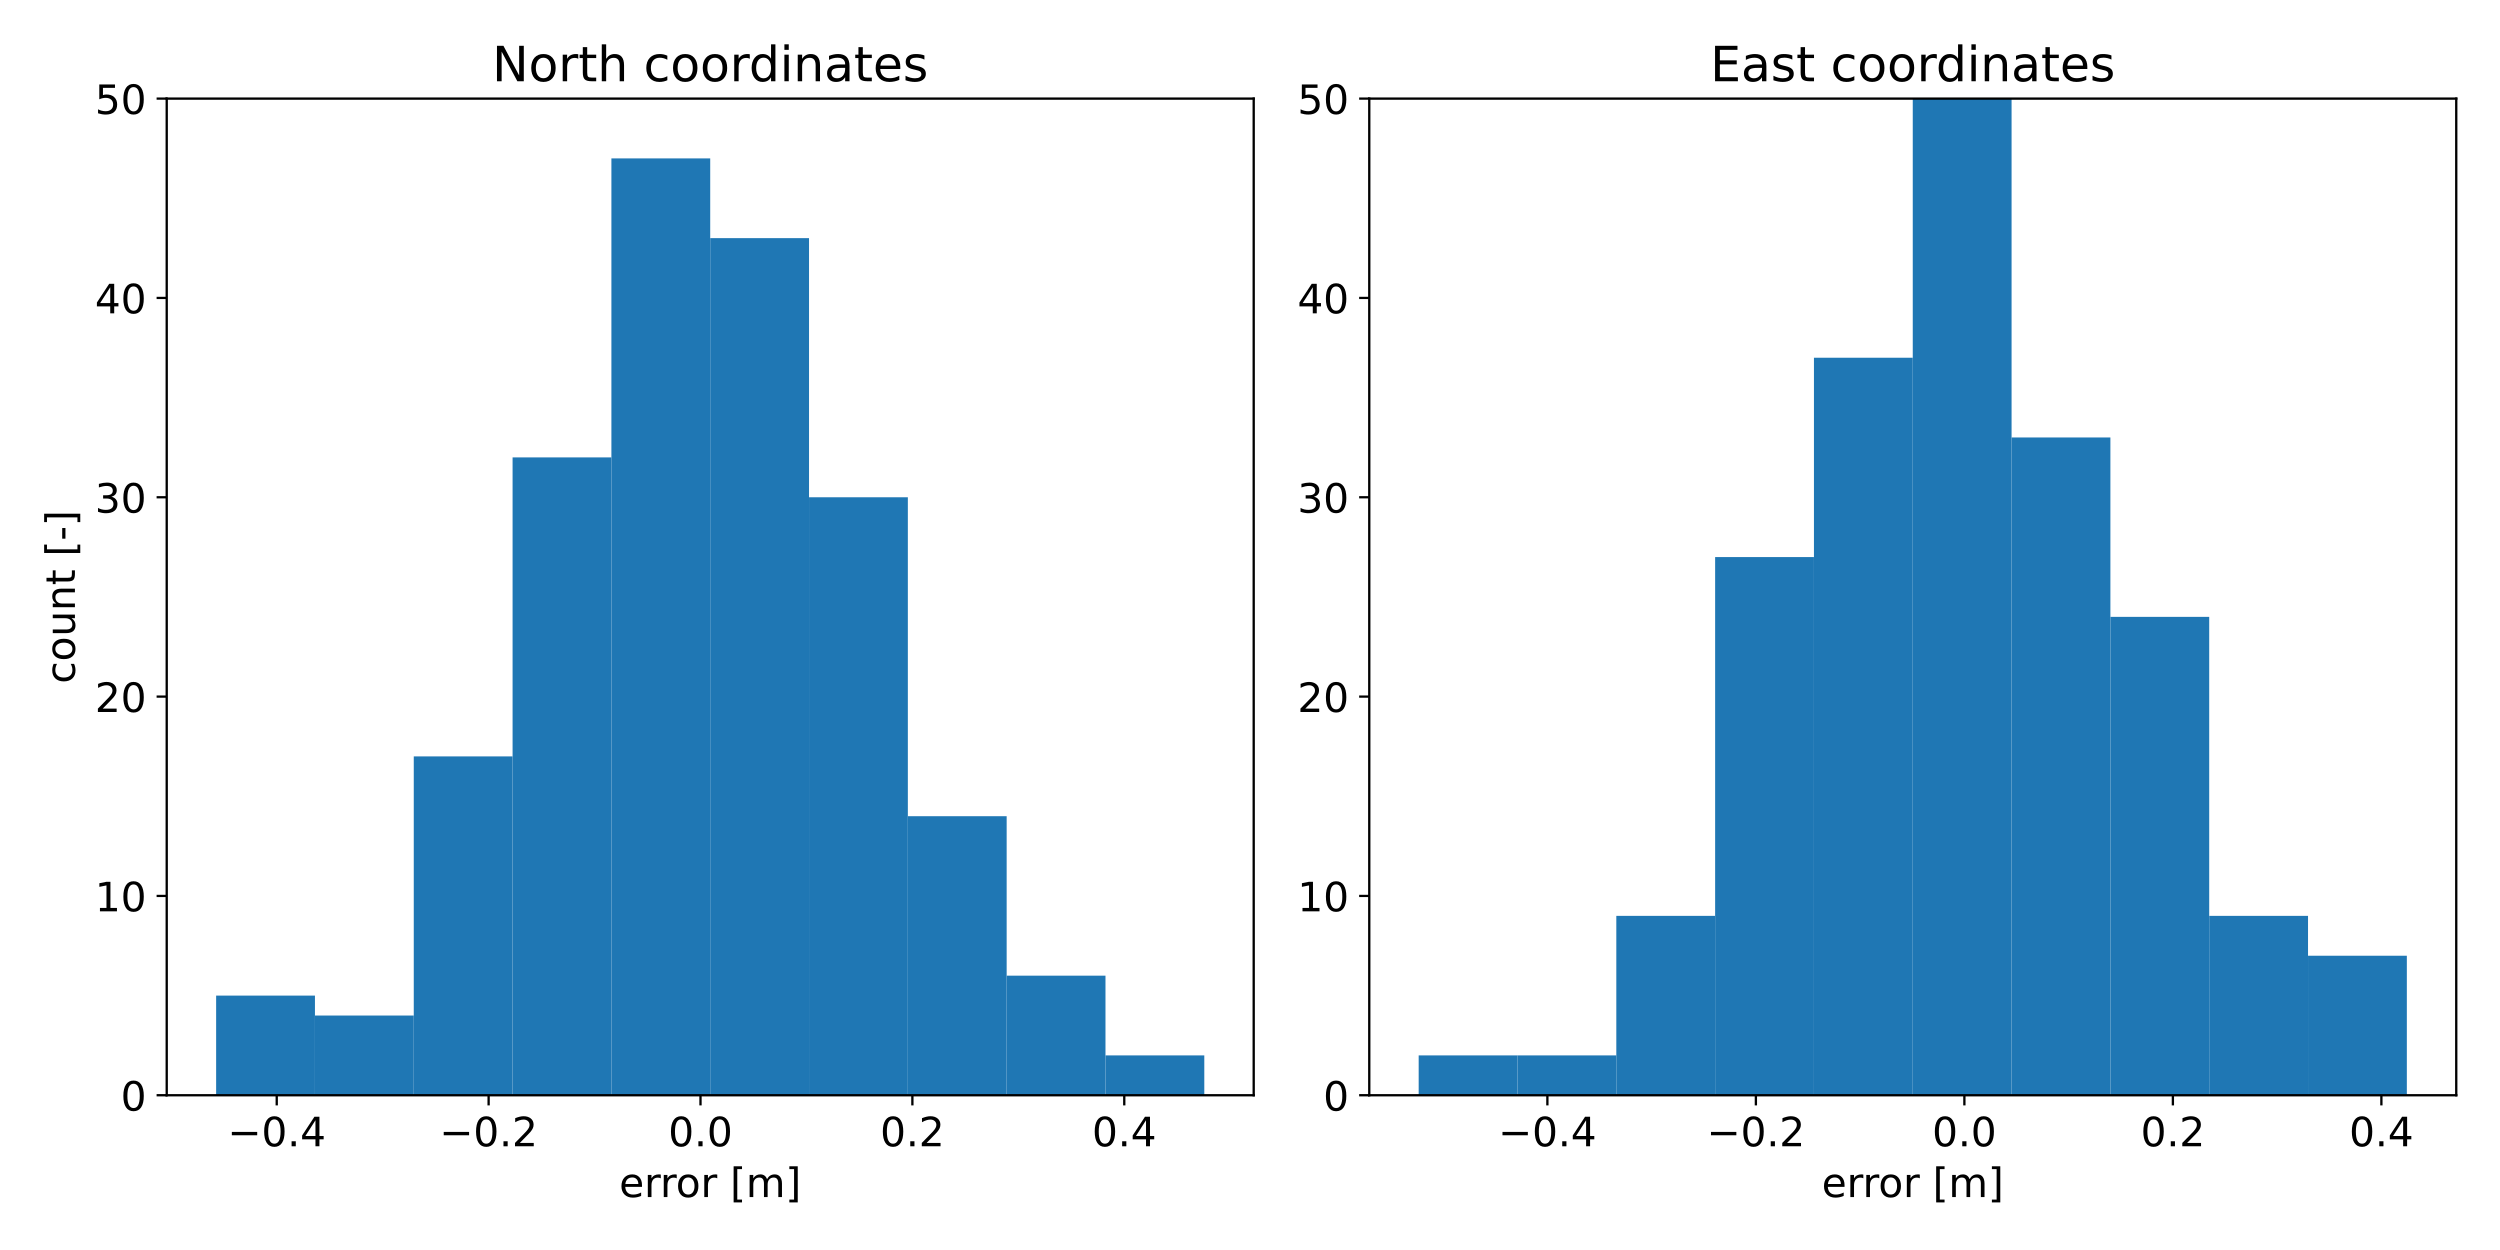
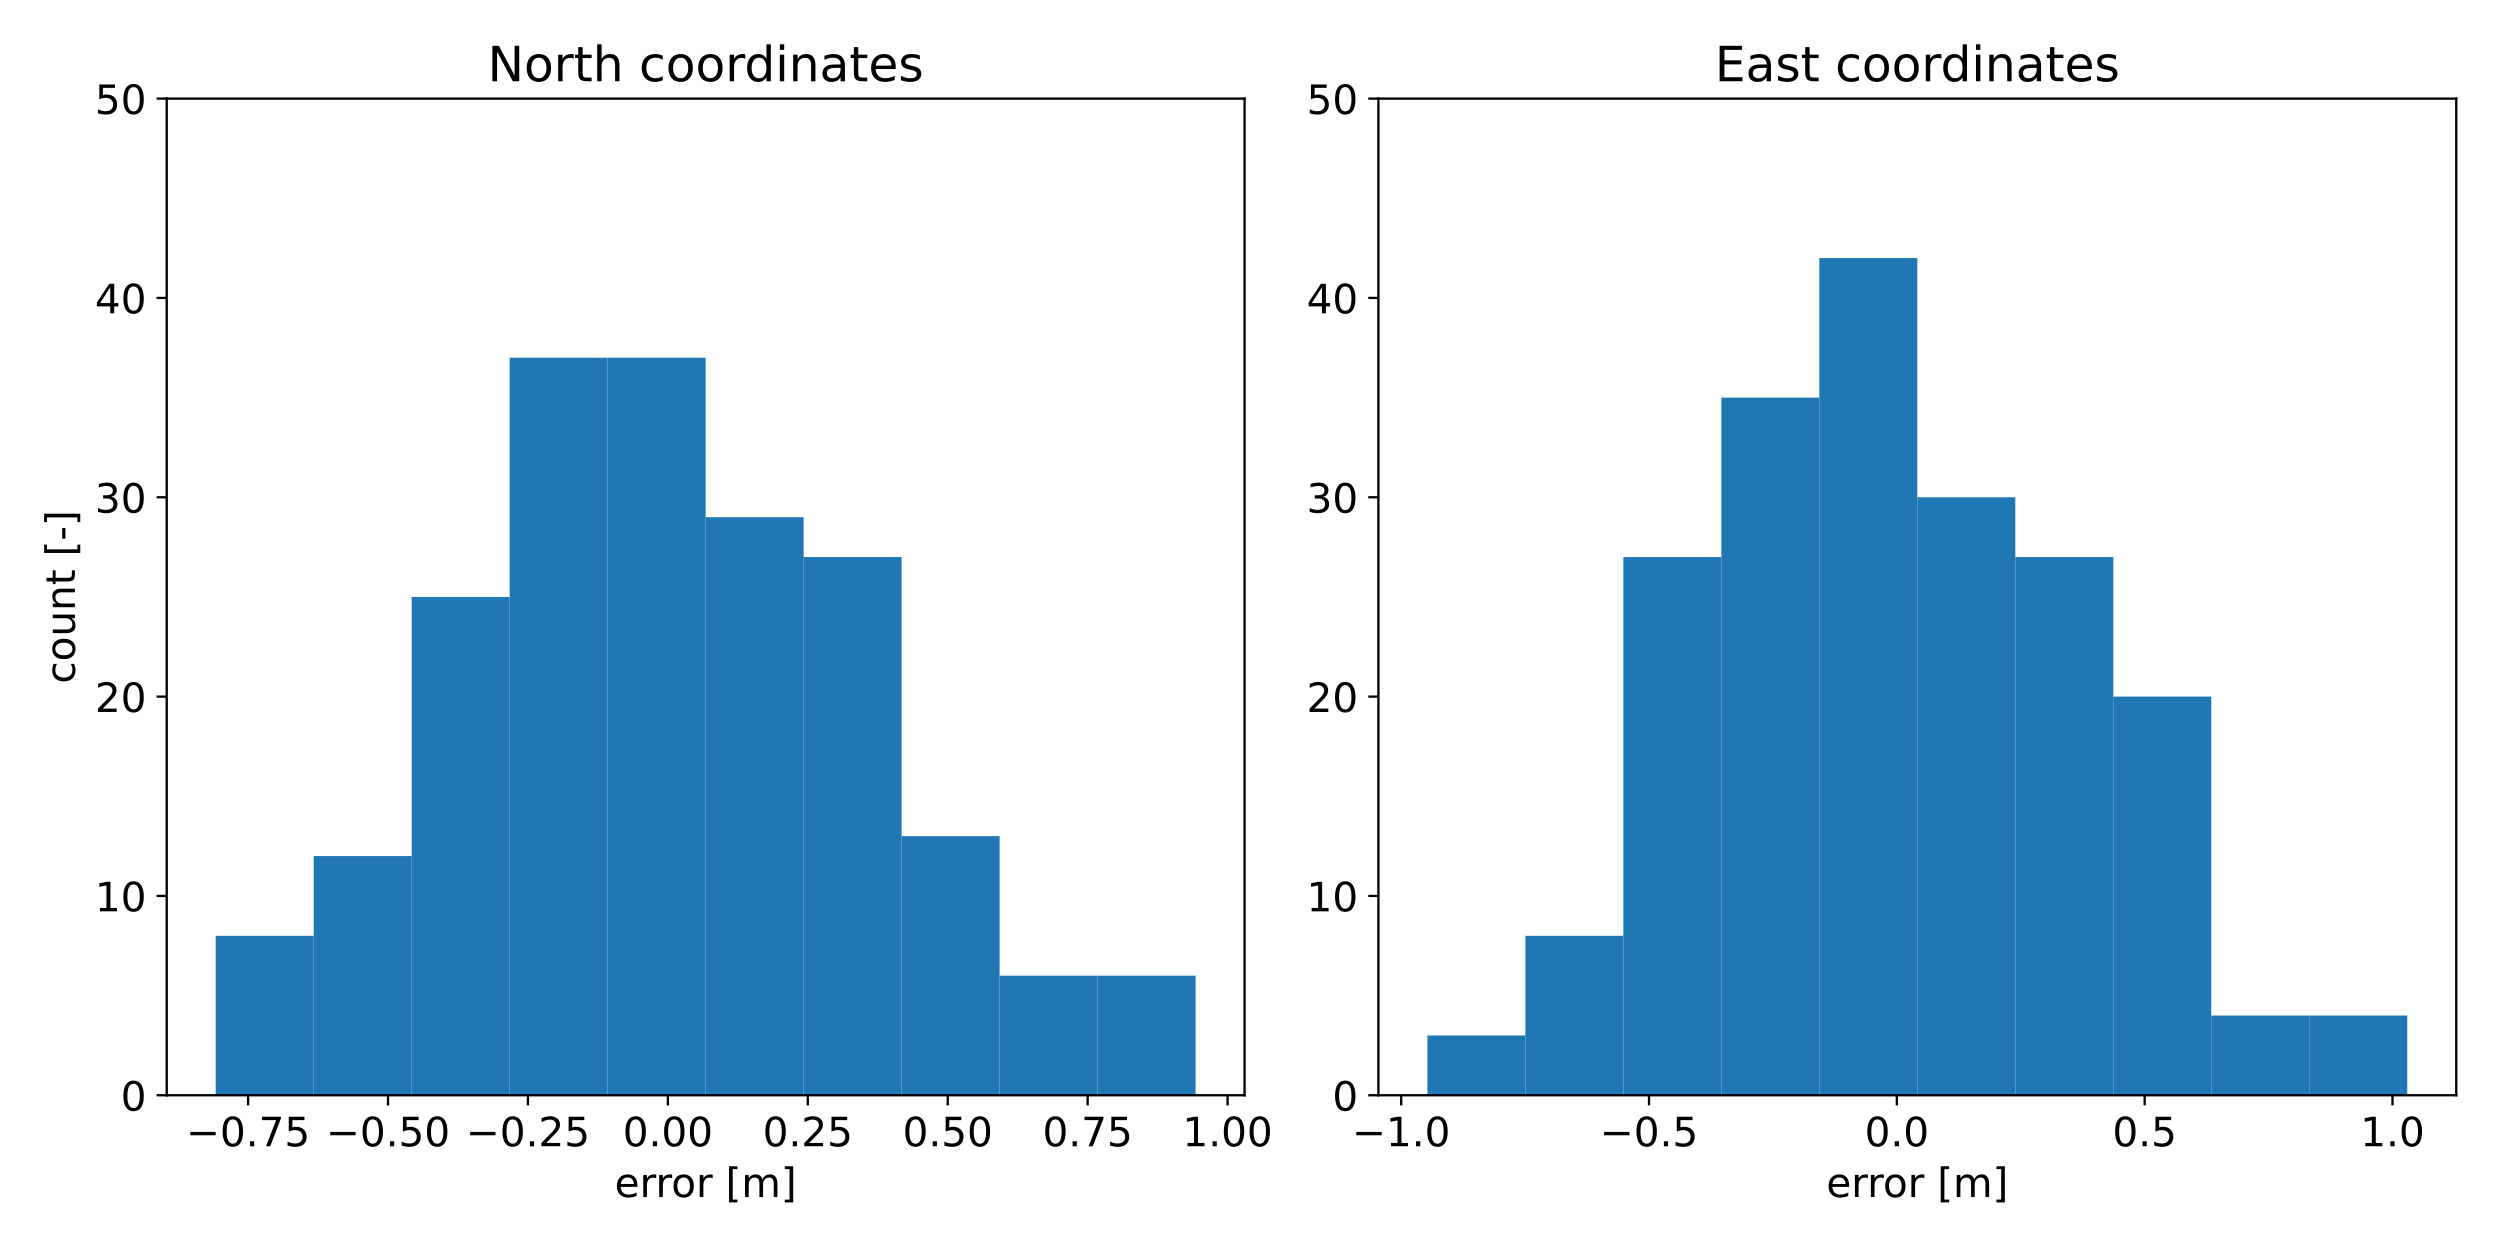
<svg xmlns="http://www.w3.org/2000/svg" xmlns:xlink="http://www.w3.org/1999/xlink" width="864pt" height="432pt" viewBox="0 0 864 432" version="1.1">
  <defs>
    <style type="text/css">*{stroke-linejoin: round; stroke-linecap: butt}</style>
  </defs>
  <g id="figure_1">
    <g id="patch_1">
      <path d="M 0 432  L 864 432  L 864 0  L 0 0  z " style="fill: #ffffff" />
    </g>
    <g id="axes_1">
      <g id="patch_2">
-         <path d="M 57.62 378.52  L 433.28 378.52  L 433.28 34.08  L 57.62 34.08  z " style="fill: #ffffff" />
+         <path d="M 57.62 378.52  L 430.123 378.52  L 430.123 34.08  L 57.62 34.08  z " style="fill: #ffffff" />
      </g>
      <g id="patch_3">
-         <path d="M 74.695 378.52  L 108.846 378.52  L 108.846 344.076  L 74.695 344.076  z " clip-path="url(#p6ce412f761)" style="fill: #1f77b4" />
+         <path d="M 74.552 378.52  L 108.416 378.52  L 108.416 323.41  L 74.552 323.41  z " clip-path="url(#p80a7a3e7cd)" style="fill: #1f77b4" />
      </g>
      <g id="patch_4">
-         <path d="M 108.846 378.52  L 142.997 378.52  L 142.997 350.965  L 108.846 350.965  z " clip-path="url(#p6ce412f761)" style="fill: #1f77b4" />
+         <path d="M 108.416 378.52  L 142.28 378.52  L 142.28 295.854  L 108.416 295.854  z " clip-path="url(#p80a7a3e7cd)" style="fill: #1f77b4" />
      </g>
      <g id="patch_5">
-         <path d="M 142.997 378.52  L 177.148 378.52  L 177.148 261.41  L 142.997 261.41  z " clip-path="url(#p6ce412f761)" style="fill: #1f77b4" />
+         <path d="M 142.28 378.52  L 176.144 378.52  L 176.144 206.3  L 142.28 206.3  z " clip-path="url(#p80a7a3e7cd)" style="fill: #1f77b4" />
      </g>
      <g id="patch_6">
-         <path d="M 177.148 378.52  L 211.299 378.52  L 211.299 158.078  L 177.148 158.078  z " clip-path="url(#p6ce412f761)" style="fill: #1f77b4" />
+         <path d="M 176.144 378.52  L 210.008 378.52  L 210.008 123.634  L 176.144 123.634  z " clip-path="url(#p80a7a3e7cd)" style="fill: #1f77b4" />
      </g>
      <g id="patch_7">
-         <path d="M 211.299 378.52  L 245.45 378.52  L 245.45 54.746  L 211.299 54.746  z " clip-path="url(#p6ce412f761)" style="fill: #1f77b4" />
+         <path d="M 210.008 378.52  L 243.872 378.52  L 243.872 123.634  L 210.008 123.634  z " clip-path="url(#p80a7a3e7cd)" style="fill: #1f77b4" />
      </g>
      <g id="patch_8">
-         <path d="M 245.45 378.52  L 279.601 378.52  L 279.601 82.302  L 245.45 82.302  z " clip-path="url(#p6ce412f761)" style="fill: #1f77b4" />
+         <path d="M 243.872 378.52  L 277.736 378.52  L 277.736 178.745  L 243.872 178.745  z " clip-path="url(#p80a7a3e7cd)" style="fill: #1f77b4" />
      </g>
      <g id="patch_9">
-         <path d="M 279.601 378.52  L 313.752 378.52  L 313.752 171.856  L 279.601 171.856  z " clip-path="url(#p6ce412f761)" style="fill: #1f77b4" />
+         <path d="M 277.736 378.52  L 311.6 378.52  L 311.6 192.522  L 277.736 192.522  z " clip-path="url(#p80a7a3e7cd)" style="fill: #1f77b4" />
      </g>
      <g id="patch_10">
-         <path d="M 313.752 378.52  L 347.903 378.52  L 347.903 282.077  L 313.752 282.077  z " clip-path="url(#p6ce412f761)" style="fill: #1f77b4" />
+         <path d="M 311.6 378.52  L 345.464 378.52  L 345.464 288.966  L 311.6 288.966  z " clip-path="url(#p80a7a3e7cd)" style="fill: #1f77b4" />
      </g>
      <g id="patch_11">
-         <path d="M 347.903 378.52  L 382.054 378.52  L 382.054 337.187  L 347.903 337.187  z " clip-path="url(#p6ce412f761)" style="fill: #1f77b4" />
+         <path d="M 345.464 378.52  L 379.328 378.52  L 379.328 337.187  L 345.464 337.187  z " clip-path="url(#p80a7a3e7cd)" style="fill: #1f77b4" />
      </g>
      <g id="patch_12">
-         <path d="M 382.054 378.52  L 416.205 378.52  L 416.205 364.742  L 382.054 364.742  z " clip-path="url(#p6ce412f761)" style="fill: #1f77b4" />
+         <path d="M 379.328 378.52  L 413.191 378.52  L 413.191 337.187  L 379.328 337.187  z " clip-path="url(#p80a7a3e7cd)" style="fill: #1f77b4" />
      </g>
      <g id="matplotlib.axis_1">
        <g id="xtick_1">
          <g id="line2d_1">
            <defs>
-               <path id="m0ba5366e01" d="M 0 0  L 0 3.5  " style="stroke: #000000; stroke-width: 0.8" />
+               <path id="mf207b55ad6" d="M 0 0  L 0 3.5  " style="stroke: #000000; stroke-width: 0.8" />
            </defs>
            <g>
-               <use xlink:href="#m0ba5366e01" x="95.64" y="378.52" style="stroke: #000000; stroke-width: 0.8" />
+               <use xlink:href="#mf207b55ad6" x="85.74" y="378.52" style="stroke: #000000; stroke-width: 0.8" />
            </g>
          </g>
          <g id="text_1">
-             <g transform="translate(78.64236 396.1578) scale(0.14 -0.14)">
+             <g transform="translate(64.28874 396.1578) scale(0.14 -0.14)">
              <defs>
                <path id="DejaVuSans-2212" d="M 678 2272  L 4684 2272  L 4684 1741  L 678 1741  L 678 2272  z " transform="scale(0.015625)" />
                <path id="DejaVuSans-30" d="M 2034 4250  Q 1547 4250 1301 3770  Q 1056 3291 1056 2328  Q 1056 1369 1301 889  Q 1547 409 2034 409  Q 2525 409 2770 889  Q 3016 1369 3016 2328  Q 3016 3291 2770 3770  Q 2525 4250 2034 4250  z M 2034 4750  Q 2819 4750 3233 4129  Q 3647 3509 3647 2328  Q 3647 1150 3233 529  Q 2819 -91 2034 -91  Q 1250 -91 836 529  Q 422 1150 422 2328  Q 422 3509 836 4129  Q 1250 4750 2034 4750  z " transform="scale(0.015625)" />
                <path id="DejaVuSans-2e" d="M 684 794  L 1344 794  L 1344 0  L 684 0  L 684 794  z " transform="scale(0.015625)" />
-                 <path id="DejaVuSans-34" d="M 2419 4116  L 825 1625  L 2419 1625  L 2419 4116  z M 2253 4666  L 3047 4666  L 3047 1625  L 3713 1625  L 3713 1100  L 3047 1100  L 3047 0  L 2419 0  L 2419 1100  L 313 1100  L 313 1709  L 2253 4666  z " transform="scale(0.015625)" />
+                 <path id="DejaVuSans-37" d="M 525 4666  L 3525 4666  L 3525 4397  L 1831 0  L 1172 0  L 2766 4134  L 525 4134  L 525 4666  z " transform="scale(0.015625)" />
+                 <path id="DejaVuSans-35" d="M 691 4666  L 3169 4666  L 3169 4134  L 1269 4134  L 1269 2991  Q 1406 3038 1543 3061  Q 1681 3084 1819 3084  Q 2600 3084 3056 2656  Q 3513 2228 3513 1497  Q 3513 744 3044 326  Q 2575 -91 1722 -91  Q 1428 -91 1123 -41  Q 819 9 494 109  L 494 744  Q 775 591 1075 516  Q 1375 441 1709 441  Q 2250 441 2565 725  Q 2881 1009 2881 1497  Q 2881 1984 2565 2268  Q 2250 2553 1709 2553  Q 1456 2553 1204 2497  Q 953 2441 691 2322  L 691 4666  z " transform="scale(0.015625)" />
              </defs>
              <use xlink:href="#DejaVuSans-2212" />
              <use xlink:href="#DejaVuSans-30" x="83.789" />
              <use xlink:href="#DejaVuSans-2e" x="147.412" />
-               <use xlink:href="#DejaVuSans-34" x="179.199" />
+               <use xlink:href="#DejaVuSans-37" x="179.199" />
+               <use xlink:href="#DejaVuSans-35" x="242.822" />
            </g>
          </g>
        </g>
        <g id="xtick_2">
          <g id="line2d_2">
            <g>
-               <use xlink:href="#m0ba5366e01" x="168.867" y="378.52" style="stroke: #000000; stroke-width: 0.8" />
+               <use xlink:href="#mf207b55ad6" x="134.098" y="378.52" style="stroke: #000000; stroke-width: 0.8" />
            </g>
          </g>
          <g id="text_2">
-             <g transform="translate(151.8688 396.1578) scale(0.14 -0.14)">
+             <g transform="translate(112.6467 396.1578) scale(0.14 -0.14)">
+               <use xlink:href="#DejaVuSans-2212" />
+               <use xlink:href="#DejaVuSans-30" x="83.789" />
+               <use xlink:href="#DejaVuSans-2e" x="147.412" />
+               <use xlink:href="#DejaVuSans-35" x="179.199" />
+               <use xlink:href="#DejaVuSans-30" x="242.822" />
+             </g>
+           </g>
+         </g>
+         <g id="xtick_3">
+           <g id="line2d_3">
+             <g>
+               <use xlink:href="#mf207b55ad6" x="182.456" y="378.52" style="stroke: #000000; stroke-width: 0.8" />
+             </g>
+           </g>
+           <g id="text_3">
+             <g transform="translate(161.0048 396.1578) scale(0.14 -0.14)">
              <defs>
                <path id="DejaVuSans-32" d="M 1228 531  L 3431 531  L 3431 0  L 469 0  L 469 531  Q 828 903 1448 1529  Q 2069 2156 2228 2338  Q 2531 2678 2651 2914  Q 2772 3150 2772 3378  Q 2772 3750 2511 3984  Q 2250 4219 1831 4219  Q 1534 4219 1204 4116  Q 875 4013 500 3803  L 500 4441  Q 881 4594 1212 4672  Q 1544 4750 1819 4750  Q 2544 4750 2975 4387  Q 3406 4025 3406 3419  Q 3406 3131 3298 2873  Q 3191 2616 2906 2266  Q 2828 2175 2409 1742  Q 1991 1309 1228 531  z " transform="scale(0.015625)" />
              </defs>
              <use xlink:href="#DejaVuSans-2212" />
              <use xlink:href="#DejaVuSans-30" x="83.789" />
              <use xlink:href="#DejaVuSans-2e" x="147.412" />
              <use xlink:href="#DejaVuSans-32" x="179.199" />
-             </g>
-           </g>
-         </g>
-         <g id="xtick_3">
-           <g id="line2d_3">
-             <g>
-               <use xlink:href="#m0ba5366e01" x="242.093" y="378.52" style="stroke: #000000; stroke-width: 0.8" />
-             </g>
-           </g>
-           <g id="text_3">
-             <g transform="translate(230.961 396.1578) scale(0.14 -0.14)">
-               <use xlink:href="#DejaVuSans-30" />
-               <use xlink:href="#DejaVuSans-2e" x="63.623" />
-               <use xlink:href="#DejaVuSans-30" x="95.41" />
+               <use xlink:href="#DejaVuSans-35" x="242.822" />
            </g>
          </g>
        </g>
        <g id="xtick_4">
          <g id="line2d_4">
            <g>
-               <use xlink:href="#m0ba5366e01" x="315.32" y="378.52" style="stroke: #000000; stroke-width: 0.8" />
+               <use xlink:href="#mf207b55ad6" x="230.814" y="378.52" style="stroke: #000000; stroke-width: 0.8" />
            </g>
          </g>
          <g id="text_4">
-             <g transform="translate(304.1874 396.1578) scale(0.14 -0.14)">
-               <use xlink:href="#DejaVuSans-30" />
-               <use xlink:href="#DejaVuSans-2e" x="63.623" />
-               <use xlink:href="#DejaVuSans-32" x="95.41" />
+             <g transform="translate(215.2285 396.1578) scale(0.14 -0.14)">
+               <use xlink:href="#DejaVuSans-30" />
+               <use xlink:href="#DejaVuSans-2e" x="63.623" />
+               <use xlink:href="#DejaVuSans-30" x="95.41" />
+               <use xlink:href="#DejaVuSans-30" x="159.033" />
            </g>
          </g>
        </g>
        <g id="xtick_5">
          <g id="line2d_5">
            <g>
-               <use xlink:href="#m0ba5366e01" x="388.546" y="378.52" style="stroke: #000000; stroke-width: 0.8" />
+               <use xlink:href="#mf207b55ad6" x="279.172" y="378.52" style="stroke: #000000; stroke-width: 0.8" />
            </g>
          </g>
          <g id="text_5">
-             <g transform="translate(377.4138 396.1578) scale(0.14 -0.14)">
-               <use xlink:href="#DejaVuSans-30" />
-               <use xlink:href="#DejaVuSans-2e" x="63.623" />
-               <use xlink:href="#DejaVuSans-34" x="95.41" />
-             </g>
-           </g>
-         </g>
-         <g id="text_6">
-           <g transform="translate(214.0014 413.7072) scale(0.14 -0.14)">
+             <g transform="translate(263.5865 396.1578) scale(0.14 -0.14)">
+               <use xlink:href="#DejaVuSans-30" />
+               <use xlink:href="#DejaVuSans-2e" x="63.623" />
+               <use xlink:href="#DejaVuSans-32" x="95.41" />
+               <use xlink:href="#DejaVuSans-35" x="159.033" />
+             </g>
+           </g>
+         </g>
+         <g id="xtick_6">
+           <g id="line2d_6">
+             <g>
+               <use xlink:href="#mf207b55ad6" x="327.53" y="378.52" style="stroke: #000000; stroke-width: 0.8" />
+             </g>
+           </g>
+           <g id="text_6">
+             <g transform="translate(311.9446 396.1578) scale(0.14 -0.14)">
+               <use xlink:href="#DejaVuSans-30" />
+               <use xlink:href="#DejaVuSans-2e" x="63.623" />
+               <use xlink:href="#DejaVuSans-35" x="95.41" />
+               <use xlink:href="#DejaVuSans-30" x="159.033" />
+             </g>
+           </g>
+         </g>
+         <g id="xtick_7">
+           <g id="line2d_7">
+             <g>
+               <use xlink:href="#mf207b55ad6" x="375.888" y="378.52" style="stroke: #000000; stroke-width: 0.8" />
+             </g>
+           </g>
+           <g id="text_7">
+             <g transform="translate(360.3026 396.1578) scale(0.14 -0.14)">
+               <use xlink:href="#DejaVuSans-30" />
+               <use xlink:href="#DejaVuSans-2e" x="63.623" />
+               <use xlink:href="#DejaVuSans-37" x="95.41" />
+               <use xlink:href="#DejaVuSans-35" x="159.033" />
+             </g>
+           </g>
+         </g>
+         <g id="xtick_8">
+           <g id="line2d_8">
+             <g>
+               <use xlink:href="#mf207b55ad6" x="424.247" y="378.52" style="stroke: #000000; stroke-width: 0.8" />
+             </g>
+           </g>
+           <g id="text_8">
+             <g transform="translate(408.6606 396.1578) scale(0.14 -0.14)">
+               <defs>
+                 <path id="DejaVuSans-31" d="M 794 531  L 1825 531  L 1825 4091  L 703 3866  L 703 4441  L 1819 4666  L 2450 4666  L 2450 531  L 3481 531  L 3481 0  L 794 0  L 794 531  z " transform="scale(0.015625)" />
+               </defs>
+               <use xlink:href="#DejaVuSans-31" />
+               <use xlink:href="#DejaVuSans-2e" x="63.623" />
+               <use xlink:href="#DejaVuSans-30" x="95.41" />
+               <use xlink:href="#DejaVuSans-30" x="159.033" />
+             </g>
+           </g>
+         </g>
+         <g id="text_9">
+           <g transform="translate(212.4231 413.7072) scale(0.14 -0.14)">
            <defs>
              <path id="DejaVuSans-65" d="M 3597 1894  L 3597 1613  L 953 1613  Q 991 1019 1311 708  Q 1631 397 2203 397  Q 2534 397 2845 478  Q 3156 559 3463 722  L 3463 178  Q 3153 47 2828 -22  Q 2503 -91 2169 -91  Q 1331 -91 842 396  Q 353 884 353 1716  Q 353 2575 817 3079  Q 1281 3584 2069 3584  Q 2775 3584 3186 3129  Q 3597 2675 3597 1894  z M 3022 2063  Q 3016 2534 2758 2815  Q 2500 3097 2075 3097  Q 1594 3097 1305 2825  Q 1016 2553 972 2059  L 3022 2063  z " transform="scale(0.015625)" />
              <path id="DejaVuSans-72" d="M 2631 2963  Q 2534 3019 2420 3045  Q 2306 3072 2169 3072  Q 1681 3072 1420 2755  Q 1159 2438 1159 1844  L 1159 0  L 581 0  L 581 3500  L 1159 3500  L 1159 2956  Q 1341 3275 1631 3429  Q 1922 3584 2338 3584  Q 2397 3584 2469 3576  Q 2541 3569 2628 3553  L 2631 2963  z " transform="scale(0.015625)" />
              <path id="DejaVuSans-6f" d="M 1959 3097  Q 1497 3097 1228 2736  Q 959 2375 959 1747  Q 959 1119 1226 758  Q 1494 397 1959 397  Q 2419 397 2687 759  Q 2956 1122 2956 1747  Q 2956 2369 2687 2733  Q 2419 3097 1959 3097  z M 1959 3584  Q 2709 3584 3137 3096  Q 3566 2609 3566 1747  Q 3566 888 3137 398  Q 2709 -91 1959 -91  Q 1206 -91 779 398  Q 353 888 353 1747  Q 353 2609 779 3096  Q 1206 3584 1959 3584  z " transform="scale(0.015625)" />
              <path id="DejaVuSans-20" transform="scale(0.015625)" />
              <path id="DejaVuSans-5b" d="M 550 4863  L 1875 4863  L 1875 4416  L 1125 4416  L 1125 -397  L 1875 -397  L 1875 -844  L 550 -844  L 550 4863  z " transform="scale(0.015625)" />
              <path id="DejaVuSans-6d" d="M 3328 2828  Q 3544 3216 3844 3400  Q 4144 3584 4550 3584  Q 5097 3584 5394 3201  Q 5691 2819 5691 2113  L 5691 0  L 5113 0  L 5113 2094  Q 5113 2597 4934 2840  Q 4756 3084 4391 3084  Q 3944 3084 3684 2787  Q 3425 2491 3425 1978  L 3425 0  L 2847 0  L 2847 2094  Q 2847 2600 2669 2842  Q 2491 3084 2119 3084  Q 1678 3084 1418 2786  Q 1159 2488 1159 1978  L 1159 0  L 581 0  L 581 3500  L 1159 3500  L 1159 2956  Q 1356 3278 1631 3431  Q 1906 3584 2284 3584  Q 2666 3584 2933 3390  Q 3200 3197 3328 2828  z " transform="scale(0.015625)" />
              <path id="DejaVuSans-5d" d="M 1947 4863  L 1947 -844  L 622 -844  L 622 -397  L 1369 -397  L 1369 4416  L 622 4416  L 622 4863  L 1947 4863  z " transform="scale(0.015625)" />
            </defs>
            <use xlink:href="#DejaVuSans-65" />
            <use xlink:href="#DejaVuSans-72" x="61.523" />
            <use xlink:href="#DejaVuSans-72" x="100.887" />
            <use xlink:href="#DejaVuSans-6f" x="139.75" />
            <use xlink:href="#DejaVuSans-72" x="200.932" />
            <use xlink:href="#DejaVuSans-20" x="242.045" />
            <use xlink:href="#DejaVuSans-5b" x="273.832" />
            <use xlink:href="#DejaVuSans-6d" x="312.846" />
            <use xlink:href="#DejaVuSans-5d" x="410.258" />
          </g>
        </g>
      </g>
      <g id="matplotlib.axis_2">
        <g id="ytick_1">
-           <g id="line2d_6">
+           <g id="line2d_9">
            <defs>
-               <path id="mceaab80024" d="M 0 0  L -3.5 0  " style="stroke: #000000; stroke-width: 0.8" />
+               <path id="m334e4f4cf0" d="M 0 0  L -3.5 0  " style="stroke: #000000; stroke-width: 0.8" />
            </defs>
            <g>
-               <use xlink:href="#mceaab80024" x="57.62" y="378.52" style="stroke: #000000; stroke-width: 0.8" />
-             </g>
-           </g>
-           <g id="text_7">
+               <use xlink:href="#m334e4f4cf0" x="57.62" y="378.52" style="stroke: #000000; stroke-width: 0.8" />
+             </g>
+           </g>
+           <g id="text_10">
            <g transform="translate(41.7125 383.8389) scale(0.14 -0.14)">
              <use xlink:href="#DejaVuSans-30" />
            </g>
          </g>
        </g>
        <g id="ytick_2">
-           <g id="line2d_7">
-             <g>
-               <use xlink:href="#mceaab80024" x="57.62" y="309.632" style="stroke: #000000; stroke-width: 0.8" />
-             </g>
-           </g>
-           <g id="text_8">
+           <g id="line2d_10">
+             <g>
+               <use xlink:href="#m334e4f4cf0" x="57.62" y="309.632" style="stroke: #000000; stroke-width: 0.8" />
+             </g>
+           </g>
+           <g id="text_11">
            <g transform="translate(32.805 314.9509) scale(0.14 -0.14)">
-               <defs>
-                 <path id="DejaVuSans-31" d="M 794 531  L 1825 531  L 1825 4091  L 703 3866  L 703 4441  L 1819 4666  L 2450 4666  L 2450 531  L 3481 531  L 3481 0  L 794 0  L 794 531  z " transform="scale(0.015625)" />
-               </defs>
              <use xlink:href="#DejaVuSans-31" />
              <use xlink:href="#DejaVuSans-30" x="63.623" />
            </g>
          </g>
        </g>
        <g id="ytick_3">
-           <g id="line2d_8">
-             <g>
-               <use xlink:href="#mceaab80024" x="57.62" y="240.744" style="stroke: #000000; stroke-width: 0.8" />
-             </g>
-           </g>
-           <g id="text_9">
+           <g id="line2d_11">
+             <g>
+               <use xlink:href="#m334e4f4cf0" x="57.62" y="240.744" style="stroke: #000000; stroke-width: 0.8" />
+             </g>
+           </g>
+           <g id="text_12">
            <g transform="translate(32.805 246.0629) scale(0.14 -0.14)">
              <use xlink:href="#DejaVuSans-32" />
              <use xlink:href="#DejaVuSans-30" x="63.623" />
            </g>
          </g>
        </g>
        <g id="ytick_4">
-           <g id="line2d_9">
-             <g>
-               <use xlink:href="#mceaab80024" x="57.62" y="171.856" style="stroke: #000000; stroke-width: 0.8" />
-             </g>
-           </g>
-           <g id="text_10">
+           <g id="line2d_12">
+             <g>
+               <use xlink:href="#m334e4f4cf0" x="57.62" y="171.856" style="stroke: #000000; stroke-width: 0.8" />
+             </g>
+           </g>
+           <g id="text_13">
            <g transform="translate(32.805 177.1749) scale(0.14 -0.14)">
              <defs>
                <path id="DejaVuSans-33" d="M 2597 2516  Q 3050 2419 3304 2112  Q 3559 1806 3559 1356  Q 3559 666 3084 287  Q 2609 -91 1734 -91  Q 1441 -91 1130 -33  Q 819 25 488 141  L 488 750  Q 750 597 1062 519  Q 1375 441 1716 441  Q 2309 441 2620 675  Q 2931 909 2931 1356  Q 2931 1769 2642 2001  Q 2353 2234 1838 2234  L 1294 2234  L 1294 2753  L 1863 2753  Q 2328 2753 2575 2939  Q 2822 3125 2822 3475  Q 2822 3834 2567 4026  Q 2313 4219 1838 4219  Q 1578 4219 1281 4162  Q 984 4106 628 3988  L 628 4550  Q 988 4650 1302 4700  Q 1616 4750 1894 4750  Q 2613 4750 3031 4423  Q 3450 4097 3450 3541  Q 3450 3153 3228 2886  Q 3006 2619 2597 2516  z " transform="scale(0.015625)" />
              </defs>
              <use xlink:href="#DejaVuSans-33" />
              <use xlink:href="#DejaVuSans-30" x="63.623" />
            </g>
          </g>
        </g>
        <g id="ytick_5">
-           <g id="line2d_10">
-             <g>
-               <use xlink:href="#mceaab80024" x="57.62" y="102.968" style="stroke: #000000; stroke-width: 0.8" />
-             </g>
-           </g>
-           <g id="text_11">
+           <g id="line2d_13">
+             <g>
+               <use xlink:href="#m334e4f4cf0" x="57.62" y="102.968" style="stroke: #000000; stroke-width: 0.8" />
+             </g>
+           </g>
+           <g id="text_14">
            <g transform="translate(32.805 108.2869) scale(0.14 -0.14)">
+               <defs>
+                 <path id="DejaVuSans-34" d="M 2419 4116  L 825 1625  L 2419 1625  L 2419 4116  z M 2253 4666  L 3047 4666  L 3047 1625  L 3713 1625  L 3713 1100  L 3047 1100  L 3047 0  L 2419 0  L 2419 1100  L 313 1100  L 313 1709  L 2253 4666  z " transform="scale(0.015625)" />
+               </defs>
              <use xlink:href="#DejaVuSans-34" />
              <use xlink:href="#DejaVuSans-30" x="63.623" />
            </g>
          </g>
        </g>
        <g id="ytick_6">
-           <g id="line2d_11">
-             <g>
-               <use xlink:href="#mceaab80024" x="57.62" y="34.08" style="stroke: #000000; stroke-width: 0.8" />
-             </g>
-           </g>
-           <g id="text_12">
+           <g id="line2d_14">
+             <g>
+               <use xlink:href="#m334e4f4cf0" x="57.62" y="34.08" style="stroke: #000000; stroke-width: 0.8" />
+             </g>
+           </g>
+           <g id="text_15">
            <g transform="translate(32.805 39.39891) scale(0.14 -0.14)">
-               <defs>
-                 <path id="DejaVuSans-35" d="M 691 4666  L 3169 4666  L 3169 4134  L 1269 4134  L 1269 2991  Q 1406 3038 1543 3061  Q 1681 3084 1819 3084  Q 2600 3084 3056 2656  Q 3513 2228 3513 1497  Q 3513 744 3044 326  Q 2575 -91 1722 -91  Q 1428 -91 1123 -41  Q 819 9 494 109  L 494 744  Q 775 591 1075 516  Q 1375 441 1709 441  Q 2250 441 2565 725  Q 2881 1009 2881 1497  Q 2881 1984 2565 2268  Q 2250 2553 1709 2553  Q 1456 2553 1204 2497  Q 953 2441 691 2322  L 691 4666  z " transform="scale(0.015625)" />
-               </defs>
              <use xlink:href="#DejaVuSans-35" />
              <use xlink:href="#DejaVuSans-30" x="63.623" />
            </g>
          </g>
        </g>
-         <g id="text_13">
+         <g id="text_16">
          <g transform="translate(25.89344 236.2611) rotate(-90) scale(0.14 -0.14)">
            <defs>
              <path id="DejaVuSans-63" d="M 3122 3366  L 3122 2828  Q 2878 2963 2633 3030  Q 2388 3097 2138 3097  Q 1578 3097 1268 2742  Q 959 2388 959 1747  Q 959 1106 1268 751  Q 1578 397 2138 397  Q 2388 397 2633 464  Q 2878 531 3122 666  L 3122 134  Q 2881 22 2623 -34  Q 2366 -91 2075 -91  Q 1284 -91 818 406  Q 353 903 353 1747  Q 353 2603 823 3093  Q 1294 3584 2113 3584  Q 2378 3584 2631 3529  Q 2884 3475 3122 3366  z " transform="scale(0.015625)" />
              <path id="DejaVuSans-75" d="M 544 1381  L 544 3500  L 1119 3500  L 1119 1403  Q 1119 906 1312 657  Q 1506 409 1894 409  Q 2359 409 2629 706  Q 2900 1003 2900 1516  L 2900 3500  L 3475 3500  L 3475 0  L 2900 0  L 2900 538  Q 2691 219 2414 64  Q 2138 -91 1772 -91  Q 1169 -91 856 284  Q 544 659 544 1381  z M 1991 3584  L 1991 3584  z " transform="scale(0.015625)" />
              <path id="DejaVuSans-6e" d="M 3513 2113  L 3513 0  L 2938 0  L 2938 2094  Q 2938 2591 2744 2837  Q 2550 3084 2163 3084  Q 1697 3084 1428 2787  Q 1159 2491 1159 1978  L 1159 0  L 581 0  L 581 3500  L 1159 3500  L 1159 2956  Q 1366 3272 1645 3428  Q 1925 3584 2291 3584  Q 2894 3584 3203 3211  Q 3513 2838 3513 2113  z " transform="scale(0.015625)" />
              <path id="DejaVuSans-74" d="M 1172 4494  L 1172 3500  L 2356 3500  L 2356 3053  L 1172 3053  L 1172 1153  Q 1172 725 1289 603  Q 1406 481 1766 481  L 2356 481  L 2356 0  L 1766 0  Q 1100 0 847 248  Q 594 497 594 1153  L 594 3053  L 172 3053  L 172 3500  L 594 3500  L 594 4494  L 1172 4494  z " transform="scale(0.015625)" />
              <path id="DejaVuSans-2d" d="M 313 2009  L 1997 2009  L 1997 1497  L 313 1497  L 313 2009  z " transform="scale(0.015625)" />
            </defs>
            <use xlink:href="#DejaVuSans-63" />
            <use xlink:href="#DejaVuSans-6f" x="54.98" />
            <use xlink:href="#DejaVuSans-75" x="116.162" />
            <use xlink:href="#DejaVuSans-6e" x="179.541" />
            <use xlink:href="#DejaVuSans-74" x="242.92" />
            <use xlink:href="#DejaVuSans-20" x="282.129" />
            <use xlink:href="#DejaVuSans-5b" x="313.916" />
            <use xlink:href="#DejaVuSans-2d" x="352.93" />
            <use xlink:href="#DejaVuSans-5d" x="389.014" />
          </g>
        </g>
      </g>
      <g id="patch_13">
        <path d="M 57.62 378.52  L 57.62 34.08  " style="fill: none; stroke: #000000; stroke-width: 0.8; stroke-linejoin: miter; stroke-linecap: square" />
      </g>
      <g id="patch_14">
-         <path d="M 433.28 378.52  L 433.28 34.08  " style="fill: none; stroke: #000000; stroke-width: 0.8; stroke-linejoin: miter; stroke-linecap: square" />
+         <path d="M 430.123 378.52  L 430.123 34.08  " style="fill: none; stroke: #000000; stroke-width: 0.8; stroke-linejoin: miter; stroke-linecap: square" />
      </g>
      <g id="patch_15">
-         <path d="M 57.62 378.52  L 433.28 378.52  " style="fill: none; stroke: #000000; stroke-width: 0.8; stroke-linejoin: miter; stroke-linecap: square" />
+         <path d="M 57.62 378.52  L 430.123 378.52  " style="fill: none; stroke: #000000; stroke-width: 0.8; stroke-linejoin: miter; stroke-linecap: square" />
      </g>
      <g id="patch_16">
-         <path d="M 57.62 34.08  L 433.28 34.08  " style="fill: none; stroke: #000000; stroke-width: 0.8; stroke-linejoin: miter; stroke-linecap: square" />
-       </g>
-       <g id="text_14">
-         <g transform="translate(170.1072 28.08) scale(0.168 -0.168)">
+         <path d="M 57.62 34.08  L 430.123 34.08  " style="fill: none; stroke: #000000; stroke-width: 0.8; stroke-linejoin: miter; stroke-linecap: square" />
+       </g>
+       <g id="text_17">
+         <g transform="translate(168.529 28.08) scale(0.168 -0.168)">
          <defs>
            <path id="DejaVuSans-4e" d="M 628 4666  L 1478 4666  L 3547 763  L 3547 4666  L 4159 4666  L 4159 0  L 3309 0  L 1241 3903  L 1241 0  L 628 0  L 628 4666  z " transform="scale(0.015625)" />
            <path id="DejaVuSans-68" d="M 3513 2113  L 3513 0  L 2938 0  L 2938 2094  Q 2938 2591 2744 2837  Q 2550 3084 2163 3084  Q 1697 3084 1428 2787  Q 1159 2491 1159 1978  L 1159 0  L 581 0  L 581 4863  L 1159 4863  L 1159 2956  Q 1366 3272 1645 3428  Q 1925 3584 2291 3584  Q 2894 3584 3203 3211  Q 3513 2838 3513 2113  z " transform="scale(0.015625)" />
            <path id="DejaVuSans-64" d="M 2906 2969  L 2906 4863  L 3481 4863  L 3481 0  L 2906 0  L 2906 525  Q 2725 213 2448 61  Q 2172 -91 1784 -91  Q 1150 -91 751 415  Q 353 922 353 1747  Q 353 2572 751 3078  Q 1150 3584 1784 3584  Q 2172 3584 2448 3432  Q 2725 3281 2906 2969  z M 947 1747  Q 947 1113 1208 752  Q 1469 391 1925 391  Q 2381 391 2643 752  Q 2906 1113 2906 1747  Q 2906 2381 2643 2742  Q 2381 3103 1925 3103  Q 1469 3103 1208 2742  Q 947 2381 947 1747  z " transform="scale(0.015625)" />
            <path id="DejaVuSans-69" d="M 603 3500  L 1178 3500  L 1178 0  L 603 0  L 603 3500  z M 603 4863  L 1178 4863  L 1178 4134  L 603 4134  L 603 4863  z " transform="scale(0.015625)" />
            <path id="DejaVuSans-61" d="M 2194 1759  Q 1497 1759 1228 1600  Q 959 1441 959 1056  Q 959 750 1161 570  Q 1363 391 1709 391  Q 2188 391 2477 730  Q 2766 1069 2766 1631  L 2766 1759  L 2194 1759  z M 3341 1997  L 3341 0  L 2766 0  L 2766 531  Q 2569 213 2275 61  Q 1981 -91 1556 -91  Q 1019 -91 701 211  Q 384 513 384 1019  Q 384 1609 779 1909  Q 1175 2209 1959 2209  L 2766 2209  L 2766 2266  Q 2766 2663 2505 2880  Q 2244 3097 1772 3097  Q 1472 3097 1187 3025  Q 903 2953 641 2809  L 641 3341  Q 956 3463 1253 3523  Q 1550 3584 1831 3584  Q 2591 3584 2966 3190  Q 3341 2797 3341 1997  z " transform="scale(0.015625)" />
            <path id="DejaVuSans-73" d="M 2834 3397  L 2834 2853  Q 2591 2978 2328 3040  Q 2066 3103 1784 3103  Q 1356 3103 1142 2972  Q 928 2841 928 2578  Q 928 2378 1081 2264  Q 1234 2150 1697 2047  L 1894 2003  Q 2506 1872 2764 1633  Q 3022 1394 3022 966  Q 3022 478 2636 193  Q 2250 -91 1575 -91  Q 1294 -91 989 -36  Q 684 19 347 128  L 347 722  Q 666 556 975 473  Q 1284 391 1588 391  Q 1994 391 2212 530  Q 2431 669 2431 922  Q 2431 1156 2273 1281  Q 2116 1406 1581 1522  L 1381 1569  Q 847 1681 609 1914  Q 372 2147 372 2553  Q 372 3047 722 3315  Q 1072 3584 1716 3584  Q 2034 3584 2315 3537  Q 2597 3491 2834 3397  z " transform="scale(0.015625)" />
          </defs>
          <use xlink:href="#DejaVuSans-4e" />
          <use xlink:href="#DejaVuSans-6f" x="74.805" />
          <use xlink:href="#DejaVuSans-72" x="135.986" />
          <use xlink:href="#DejaVuSans-74" x="177.1" />
          <use xlink:href="#DejaVuSans-68" x="216.309" />
          <use xlink:href="#DejaVuSans-20" x="279.688" />
          <use xlink:href="#DejaVuSans-63" x="311.475" />
          <use xlink:href="#DejaVuSans-6f" x="366.455" />
          <use xlink:href="#DejaVuSans-6f" x="427.637" />
          <use xlink:href="#DejaVuSans-72" x="488.818" />
          <use xlink:href="#DejaVuSans-64" x="528.182" />
          <use xlink:href="#DejaVuSans-69" x="591.658" />
          <use xlink:href="#DejaVuSans-6e" x="619.441" />
          <use xlink:href="#DejaVuSans-61" x="682.82" />
          <use xlink:href="#DejaVuSans-74" x="744.1" />
          <use xlink:href="#DejaVuSans-65" x="783.309" />
          <use xlink:href="#DejaVuSans-73" x="844.832" />
        </g>
      </g>
    </g>
    <g id="axes_2">
      <g id="patch_17">
-         <path d="M 473.22 378.52  L 848.88 378.52  L 848.88 34.08  L 473.22 34.08  z " style="fill: #ffffff" />
+         <path d="M 476.377 378.52  L 848.88 378.52  L 848.88 34.08  L 476.377 34.08  z " style="fill: #ffffff" />
      </g>
      <g id="patch_18">
-         <path d="M 490.295 378.52  L 524.446 378.52  L 524.446 364.742  L 490.295 364.742  z " clip-path="url(#p36f67592a7)" style="fill: #1f77b4" />
+         <path d="M 493.309 378.52  L 527.172 378.52  L 527.172 357.854  L 493.309 357.854  z " clip-path="url(#p719f2d2131)" style="fill: #1f77b4" />
      </g>
      <g id="patch_19">
-         <path d="M 524.446 378.52  L 558.597 378.52  L 558.597 364.742  L 524.446 364.742  z " clip-path="url(#p36f67592a7)" style="fill: #1f77b4" />
+         <path d="M 527.172 378.52  L 561.036 378.52  L 561.036 323.41  L 527.172 323.41  z " clip-path="url(#p719f2d2131)" style="fill: #1f77b4" />
      </g>
      <g id="patch_20">
-         <path d="M 558.597 378.52  L 592.748 378.52  L 592.748 316.521  L 558.597 316.521  z " clip-path="url(#p36f67592a7)" style="fill: #1f77b4" />
+         <path d="M 561.036 378.52  L 594.9 378.52  L 594.9 192.522  L 561.036 192.522  z " clip-path="url(#p719f2d2131)" style="fill: #1f77b4" />
      </g>
      <g id="patch_21">
-         <path d="M 592.748 378.52  L 626.899 378.52  L 626.899 192.522  L 592.748 192.522  z " clip-path="url(#p36f67592a7)" style="fill: #1f77b4" />
+         <path d="M 594.9 378.52  L 628.764 378.52  L 628.764 137.412  L 594.9 137.412  z " clip-path="url(#p719f2d2131)" style="fill: #1f77b4" />
      </g>
      <g id="patch_22">
-         <path d="M 626.899 378.52  L 661.05 378.52  L 661.05 123.634  L 626.899 123.634  z " clip-path="url(#p36f67592a7)" style="fill: #1f77b4" />
+         <path d="M 628.764 378.52  L 662.628 378.52  L 662.628 89.19  L 628.764 89.19  z " clip-path="url(#p719f2d2131)" style="fill: #1f77b4" />
      </g>
      <g id="patch_23">
-         <path d="M 661.05 378.52  L 695.201 378.52  L 695.201 34.08  L 661.05 34.08  z " clip-path="url(#p36f67592a7)" style="fill: #1f77b4" />
+         <path d="M 662.628 378.52  L 696.492 378.52  L 696.492 171.856  L 662.628 171.856  z " clip-path="url(#p719f2d2131)" style="fill: #1f77b4" />
      </g>
      <g id="patch_24">
-         <path d="M 695.201 378.52  L 729.352 378.52  L 729.352 151.19  L 695.201 151.19  z " clip-path="url(#p36f67592a7)" style="fill: #1f77b4" />
+         <path d="M 696.492 378.52  L 730.356 378.52  L 730.356 192.522  L 696.492 192.522  z " clip-path="url(#p719f2d2131)" style="fill: #1f77b4" />
      </g>
      <g id="patch_25">
-         <path d="M 729.352 378.52  L 763.503 378.52  L 763.503 213.189  L 729.352 213.189  z " clip-path="url(#p36f67592a7)" style="fill: #1f77b4" />
+         <path d="M 730.356 378.52  L 764.22 378.52  L 764.22 240.744  L 730.356 240.744  z " clip-path="url(#p719f2d2131)" style="fill: #1f77b4" />
      </g>
      <g id="patch_26">
-         <path d="M 763.503 378.52  L 797.654 378.52  L 797.654 316.521  L 763.503 316.521  z " clip-path="url(#p36f67592a7)" style="fill: #1f77b4" />
+         <path d="M 764.22 378.52  L 798.084 378.52  L 798.084 350.965  L 764.22 350.965  z " clip-path="url(#p719f2d2131)" style="fill: #1f77b4" />
      </g>
      <g id="patch_27">
-         <path d="M 797.654 378.52  L 831.805 378.52  L 831.805 330.298  L 797.654 330.298  z " clip-path="url(#p36f67592a7)" style="fill: #1f77b4" />
+         <path d="M 798.084 378.52  L 831.948 378.52  L 831.948 350.965  L 798.084 350.965  z " clip-path="url(#p719f2d2131)" style="fill: #1f77b4" />
      </g>
      <g id="matplotlib.axis_3">
-         <g id="xtick_6">
-           <g id="line2d_12">
-             <g>
-               <use xlink:href="#m0ba5366e01" x="534.775" y="378.52" style="stroke: #000000; stroke-width: 0.8" />
-             </g>
-           </g>
-           <g id="text_15">
-             <g transform="translate(517.7773 396.1578) scale(0.14 -0.14)">
+         <g id="xtick_9">
+           <g id="line2d_15">
+             <g>
+               <use xlink:href="#mf207b55ad6" x="484.252" y="378.52" style="stroke: #000000; stroke-width: 0.8" />
+             </g>
+           </g>
+           <g id="text_18">
+             <g transform="translate(467.2545 396.1578) scale(0.14 -0.14)">
+               <use xlink:href="#DejaVuSans-2212" />
+               <use xlink:href="#DejaVuSans-31" x="83.789" />
+               <use xlink:href="#DejaVuSans-2e" x="147.412" />
+               <use xlink:href="#DejaVuSans-30" x="179.199" />
+             </g>
+           </g>
+         </g>
+         <g id="xtick_10">
+           <g id="line2d_16">
+             <g>
+               <use xlink:href="#mf207b55ad6" x="569.901" y="378.52" style="stroke: #000000; stroke-width: 0.8" />
+             </g>
+           </g>
+           <g id="text_19">
+             <g transform="translate(552.9027 396.1578) scale(0.14 -0.14)">
              <use xlink:href="#DejaVuSans-2212" />
              <use xlink:href="#DejaVuSans-30" x="83.789" />
              <use xlink:href="#DejaVuSans-2e" x="147.412" />
-               <use xlink:href="#DejaVuSans-34" x="179.199" />
-             </g>
-           </g>
-         </g>
-         <g id="xtick_7">
-           <g id="line2d_13">
-             <g>
-               <use xlink:href="#m0ba5366e01" x="606.833" y="378.52" style="stroke: #000000; stroke-width: 0.8" />
-             </g>
-           </g>
-           <g id="text_16">
-             <g transform="translate(589.8353 396.1578) scale(0.14 -0.14)">
-               <use xlink:href="#DejaVuSans-2212" />
-               <use xlink:href="#DejaVuSans-30" x="83.789" />
-               <use xlink:href="#DejaVuSans-2e" x="147.412" />
-               <use xlink:href="#DejaVuSans-32" x="179.199" />
-             </g>
-           </g>
-         </g>
-         <g id="xtick_8">
-           <g id="line2d_14">
-             <g>
-               <use xlink:href="#m0ba5366e01" x="678.891" y="378.52" style="stroke: #000000; stroke-width: 0.8" />
-             </g>
-           </g>
-           <g id="text_17">
-             <g transform="translate(667.7592 396.1578) scale(0.14 -0.14)">
+               <use xlink:href="#DejaVuSans-35" x="179.199" />
+             </g>
+           </g>
+         </g>
+         <g id="xtick_11">
+           <g id="line2d_17">
+             <g>
+               <use xlink:href="#mf207b55ad6" x="655.549" y="378.52" style="stroke: #000000; stroke-width: 0.8" />
+             </g>
+           </g>
+           <g id="text_20">
+             <g transform="translate(644.4168 396.1578) scale(0.14 -0.14)">
              <use xlink:href="#DejaVuSans-30" />
              <use xlink:href="#DejaVuSans-2e" x="63.623" />
              <use xlink:href="#DejaVuSans-30" x="95.41" />
            </g>
          </g>
        </g>
-         <g id="xtick_9">
-           <g id="line2d_15">
-             <g>
-               <use xlink:href="#m0ba5366e01" x="750.949" y="378.52" style="stroke: #000000; stroke-width: 0.8" />
-             </g>
-           </g>
-           <g id="text_18">
-             <g transform="translate(739.8172 396.1578) scale(0.14 -0.14)">
-               <use xlink:href="#DejaVuSans-30" />
-               <use xlink:href="#DejaVuSans-2e" x="63.623" />
-               <use xlink:href="#DejaVuSans-32" x="95.41" />
-             </g>
-           </g>
-         </g>
-         <g id="xtick_10">
-           <g id="line2d_16">
-             <g>
-               <use xlink:href="#m0ba5366e01" x="823.007" y="378.52" style="stroke: #000000; stroke-width: 0.8" />
-             </g>
-           </g>
-           <g id="text_19">
-             <g transform="translate(811.8753 396.1578) scale(0.14 -0.14)">
-               <use xlink:href="#DejaVuSans-30" />
-               <use xlink:href="#DejaVuSans-2e" x="63.623" />
-               <use xlink:href="#DejaVuSans-34" x="95.41" />
-             </g>
-           </g>
-         </g>
-         <g id="text_20">
-           <g transform="translate(629.6014 413.7072) scale(0.14 -0.14)">
+         <g id="xtick_12">
+           <g id="line2d_18">
+             <g>
+               <use xlink:href="#mf207b55ad6" x="741.197" y="378.52" style="stroke: #000000; stroke-width: 0.8" />
+             </g>
+           </g>
+           <g id="text_21">
+             <g transform="translate(730.065 396.1578) scale(0.14 -0.14)">
+               <use xlink:href="#DejaVuSans-30" />
+               <use xlink:href="#DejaVuSans-2e" x="63.623" />
+               <use xlink:href="#DejaVuSans-35" x="95.41" />
+             </g>
+           </g>
+         </g>
+         <g id="xtick_13">
+           <g id="line2d_19">
+             <g>
+               <use xlink:href="#mf207b55ad6" x="826.845" y="378.52" style="stroke: #000000; stroke-width: 0.8" />
+             </g>
+           </g>
+           <g id="text_22">
+             <g transform="translate(815.7133 396.1578) scale(0.14 -0.14)">
+               <use xlink:href="#DejaVuSans-31" />
+               <use xlink:href="#DejaVuSans-2e" x="63.623" />
+               <use xlink:href="#DejaVuSans-30" x="95.41" />
+             </g>
+           </g>
+         </g>
+         <g id="text_23">
+           <g transform="translate(631.1797 413.7072) scale(0.14 -0.14)">
            <use xlink:href="#DejaVuSans-65" />
            <use xlink:href="#DejaVuSans-72" x="61.523" />
            <use xlink:href="#DejaVuSans-72" x="100.887" />
            <use xlink:href="#DejaVuSans-6f" x="139.75" />
            <use xlink:href="#DejaVuSans-72" x="200.932" />
            <use xlink:href="#DejaVuSans-20" x="242.045" />
            <use xlink:href="#DejaVuSans-5b" x="273.832" />
            <use xlink:href="#DejaVuSans-6d" x="312.846" />
            <use xlink:href="#DejaVuSans-5d" x="410.258" />
          </g>
        </g>
      </g>
      <g id="matplotlib.axis_4">
        <g id="ytick_7">
-           <g id="line2d_17">
-             <g>
-               <use xlink:href="#mceaab80024" x="473.22" y="378.52" style="stroke: #000000; stroke-width: 0.8" />
-             </g>
-           </g>
-           <g id="text_21">
-             <g transform="translate(457.3125 383.8389) scale(0.14 -0.14)">
+           <g id="line2d_20">
+             <g>
+               <use xlink:href="#m334e4f4cf0" x="476.377" y="378.52" style="stroke: #000000; stroke-width: 0.8" />
+             </g>
+           </g>
+           <g id="text_24">
+             <g transform="translate(460.469 383.8389) scale(0.14 -0.14)">
              <use xlink:href="#DejaVuSans-30" />
            </g>
          </g>
        </g>
        <g id="ytick_8">
-           <g id="line2d_18">
-             <g>
-               <use xlink:href="#mceaab80024" x="473.22" y="309.632" style="stroke: #000000; stroke-width: 0.8" />
-             </g>
-           </g>
-           <g id="text_22">
-             <g transform="translate(448.405 314.9509) scale(0.14 -0.14)">
+           <g id="line2d_21">
+             <g>
+               <use xlink:href="#m334e4f4cf0" x="476.377" y="309.632" style="stroke: #000000; stroke-width: 0.8" />
+             </g>
+           </g>
+           <g id="text_25">
+             <g transform="translate(451.5615 314.9509) scale(0.14 -0.14)">
              <use xlink:href="#DejaVuSans-31" />
              <use xlink:href="#DejaVuSans-30" x="63.623" />
            </g>
          </g>
        </g>
        <g id="ytick_9">
-           <g id="line2d_19">
-             <g>
-               <use xlink:href="#mceaab80024" x="473.22" y="240.744" style="stroke: #000000; stroke-width: 0.8" />
-             </g>
-           </g>
-           <g id="text_23">
-             <g transform="translate(448.405 246.0629) scale(0.14 -0.14)">
+           <g id="line2d_22">
+             <g>
+               <use xlink:href="#m334e4f4cf0" x="476.377" y="240.744" style="stroke: #000000; stroke-width: 0.8" />
+             </g>
+           </g>
+           <g id="text_26">
+             <g transform="translate(451.5615 246.0629) scale(0.14 -0.14)">
              <use xlink:href="#DejaVuSans-32" />
              <use xlink:href="#DejaVuSans-30" x="63.623" />
            </g>
          </g>
        </g>
        <g id="ytick_10">
-           <g id="line2d_20">
-             <g>
-               <use xlink:href="#mceaab80024" x="473.22" y="171.856" style="stroke: #000000; stroke-width: 0.8" />
-             </g>
-           </g>
-           <g id="text_24">
-             <g transform="translate(448.405 177.1749) scale(0.14 -0.14)">
+           <g id="line2d_23">
+             <g>
+               <use xlink:href="#m334e4f4cf0" x="476.377" y="171.856" style="stroke: #000000; stroke-width: 0.8" />
+             </g>
+           </g>
+           <g id="text_27">
+             <g transform="translate(451.5615 177.1749) scale(0.14 -0.14)">
              <use xlink:href="#DejaVuSans-33" />
              <use xlink:href="#DejaVuSans-30" x="63.623" />
            </g>
          </g>
        </g>
        <g id="ytick_11">
-           <g id="line2d_21">
-             <g>
-               <use xlink:href="#mceaab80024" x="473.22" y="102.968" style="stroke: #000000; stroke-width: 0.8" />
-             </g>
-           </g>
-           <g id="text_25">
-             <g transform="translate(448.405 108.2869) scale(0.14 -0.14)">
+           <g id="line2d_24">
+             <g>
+               <use xlink:href="#m334e4f4cf0" x="476.377" y="102.968" style="stroke: #000000; stroke-width: 0.8" />
+             </g>
+           </g>
+           <g id="text_28">
+             <g transform="translate(451.5615 108.2869) scale(0.14 -0.14)">
              <use xlink:href="#DejaVuSans-34" />
              <use xlink:href="#DejaVuSans-30" x="63.623" />
            </g>
          </g>
        </g>
        <g id="ytick_12">
-           <g id="line2d_22">
-             <g>
-               <use xlink:href="#mceaab80024" x="473.22" y="34.08" style="stroke: #000000; stroke-width: 0.8" />
-             </g>
-           </g>
-           <g id="text_26">
-             <g transform="translate(448.405 39.39891) scale(0.14 -0.14)">
+           <g id="line2d_25">
+             <g>
+               <use xlink:href="#m334e4f4cf0" x="476.377" y="34.08" style="stroke: #000000; stroke-width: 0.8" />
+             </g>
+           </g>
+           <g id="text_29">
+             <g transform="translate(451.5615 39.39891) scale(0.14 -0.14)">
              <use xlink:href="#DejaVuSans-35" />
              <use xlink:href="#DejaVuSans-30" x="63.623" />
            </g>
          </g>
        </g>
      </g>
      <g id="patch_28">
-         <path d="M 473.22 378.52  L 473.22 34.08  " style="fill: none; stroke: #000000; stroke-width: 0.8; stroke-linejoin: miter; stroke-linecap: square" />
+         <path d="M 476.377 378.52  L 476.377 34.08  " style="fill: none; stroke: #000000; stroke-width: 0.8; stroke-linejoin: miter; stroke-linecap: square" />
      </g>
      <g id="patch_29">
        <path d="M 848.88 378.52  L 848.88 34.08  " style="fill: none; stroke: #000000; stroke-width: 0.8; stroke-linejoin: miter; stroke-linecap: square" />
      </g>
      <g id="patch_30">
-         <path d="M 473.22 378.52  L 848.88 378.52  " style="fill: none; stroke: #000000; stroke-width: 0.8; stroke-linejoin: miter; stroke-linecap: square" />
+         <path d="M 476.377 378.52  L 848.88 378.52  " style="fill: none; stroke: #000000; stroke-width: 0.8; stroke-linejoin: miter; stroke-linecap: square" />
      </g>
      <g id="patch_31">
-         <path d="M 473.22 34.08  L 848.88 34.08  " style="fill: none; stroke: #000000; stroke-width: 0.8; stroke-linejoin: miter; stroke-linecap: square" />
-       </g>
-       <g id="text_27">
-         <g transform="translate(591.0767 28.08) scale(0.168 -0.168)">
+         <path d="M 476.377 34.08  L 848.88 34.08  " style="fill: none; stroke: #000000; stroke-width: 0.8; stroke-linejoin: miter; stroke-linecap: square" />
+       </g>
+       <g id="text_30">
+         <g transform="translate(592.655 28.08) scale(0.168 -0.168)">
          <defs>
            <path id="DejaVuSans-45" d="M 628 4666  L 3578 4666  L 3578 4134  L 1259 4134  L 1259 2753  L 3481 2753  L 3481 2222  L 1259 2222  L 1259 531  L 3634 531  L 3634 0  L 628 0  L 628 4666  z " transform="scale(0.015625)" />
          </defs>
          <use xlink:href="#DejaVuSans-45" />
          <use xlink:href="#DejaVuSans-61" x="63.184" />
          <use xlink:href="#DejaVuSans-73" x="124.463" />
          <use xlink:href="#DejaVuSans-74" x="176.562" />
          <use xlink:href="#DejaVuSans-20" x="215.771" />
          <use xlink:href="#DejaVuSans-63" x="247.559" />
          <use xlink:href="#DejaVuSans-6f" x="302.539" />
          <use xlink:href="#DejaVuSans-6f" x="363.721" />
          <use xlink:href="#DejaVuSans-72" x="424.902" />
          <use xlink:href="#DejaVuSans-64" x="464.266" />
          <use xlink:href="#DejaVuSans-69" x="527.742" />
          <use xlink:href="#DejaVuSans-6e" x="555.525" />
          <use xlink:href="#DejaVuSans-61" x="618.904" />
          <use xlink:href="#DejaVuSans-74" x="680.184" />
          <use xlink:href="#DejaVuSans-65" x="719.393" />
          <use xlink:href="#DejaVuSans-73" x="780.916" />
        </g>
      </g>
    </g>
  </g>
  <defs>
-     <clipPath id="p6ce412f761">
-       <rect x="57.62" y="34.08" width="375.66" height="344.44" />
+     <clipPath id="p80a7a3e7cd">
+       <rect x="57.62" y="34.08" width="372.503" height="344.44" />
    </clipPath>
-     <clipPath id="p36f67592a7">
-       <rect x="473.22" y="34.08" width="375.66" height="344.44" />
+     <clipPath id="p719f2d2131">
+       <rect x="476.377" y="34.08" width="372.503" height="344.44" />
    </clipPath>
  </defs>
</svg>
